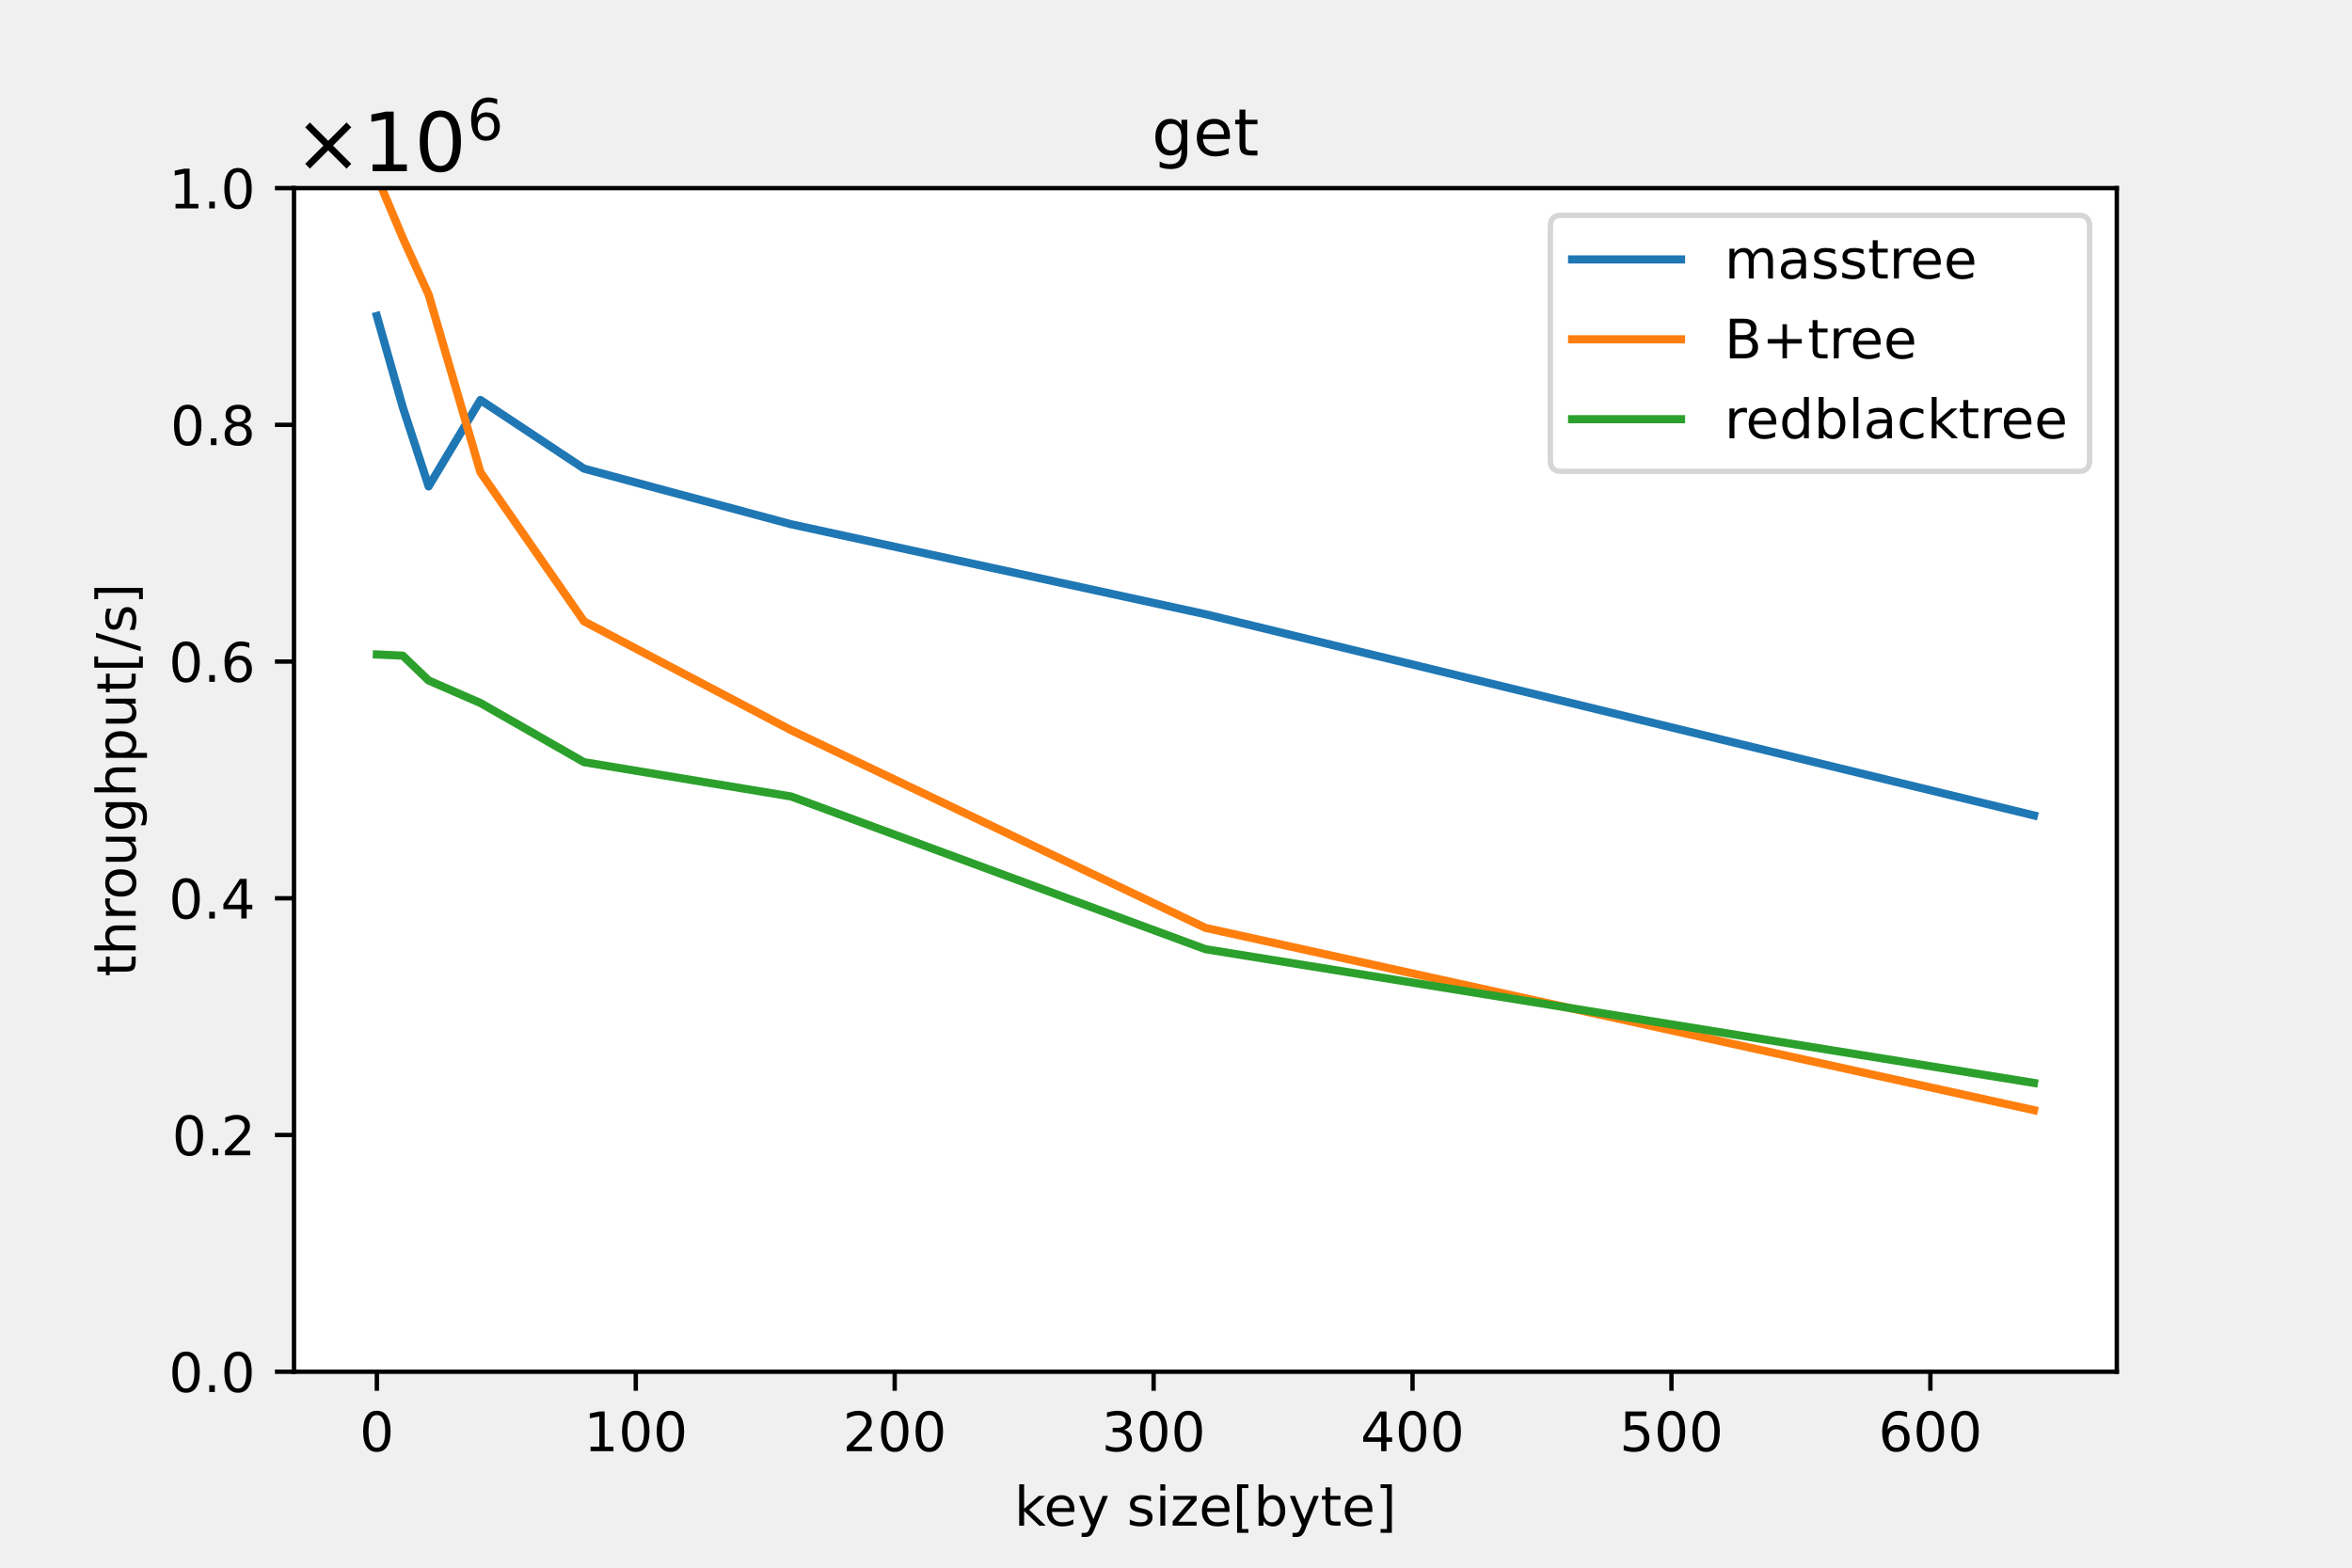
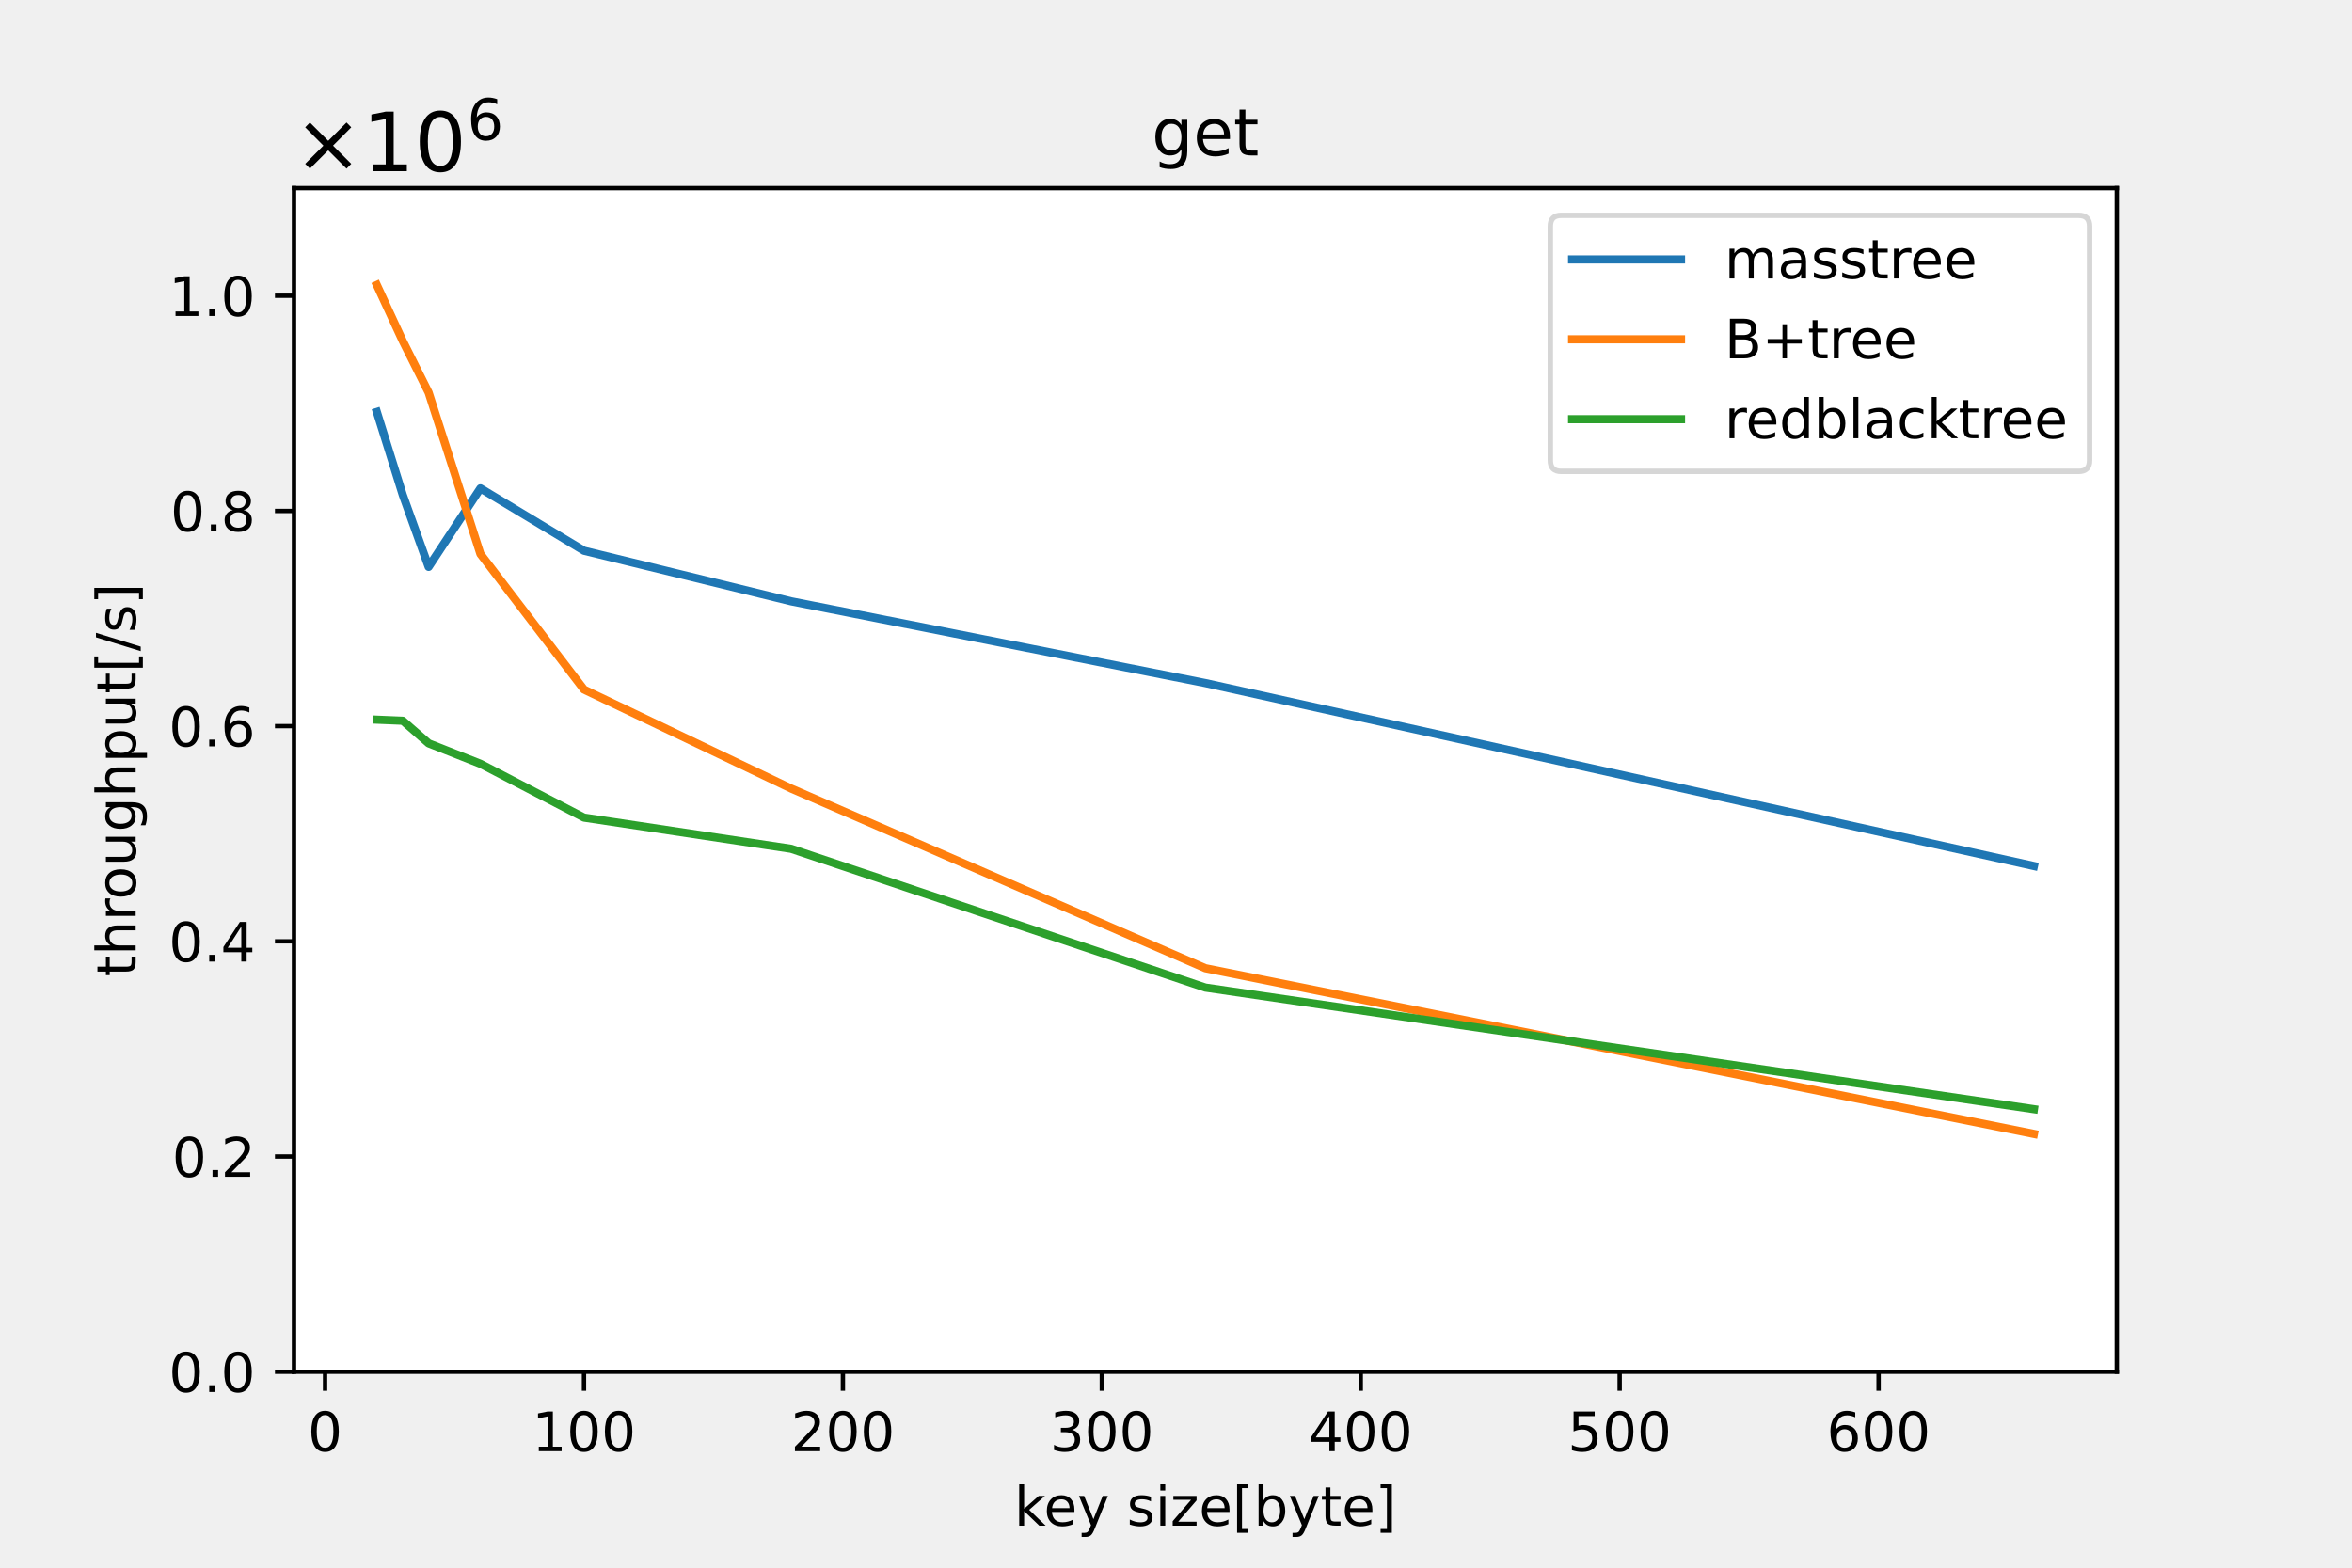
<svg xmlns="http://www.w3.org/2000/svg" xmlns:xlink="http://www.w3.org/1999/xlink" width="432pt" height="288pt" viewBox="0 0 432 288" version="1.1">
  <defs>
    <style type="text/css">*{stroke-linejoin: round; stroke-linecap: butt}</style>
  </defs>
  <g id="figure_1">
    <g id="patch_1">
      <path d="M 0 288  L 432 288  L 432 0  L 0 0  L 0 288  z " style="fill: none" />
    </g>
    <g id="axes_1">
      <g id="patch_2">
        <path d="M 54 252  L 388.8 252  L 388.8 34.56  L 54 34.56  z " style="fill: #ffffff" />
      </g>
      <g id="matplotlib.axis_1">
        <g id="xtick_1">
          <g id="line2d_1">
            <defs>
-               <path id="m89989f770b" d="M 0 0  L 0 3.5  " style="stroke: #000000; stroke-width: 0.8" />
-             </defs>
-             <g>
-               <use xlink:href="#m89989f770b" x="69.218" y="252" style="stroke: #000000; stroke-width: 0.8" />
+               <path id="ma027fd8eeb" d="M 0 0  L 0 3.5  " style="stroke: #000000; stroke-width: 0.8" />
+             </defs>
+             <g>
+               <use xlink:href="#ma027fd8eeb" x="59.707" y="252" style="stroke: #000000; stroke-width: 0.8" />
            </g>
          </g>
          <g id="text_1">
-             <g transform="translate(66.03693 266.5984)scale(0.1 -0.1)">
+             <g transform="translate(56.52557 266.5984)scale(0.1 -0.1)">
              <defs>
                <path id="DejaVuSans-30" d="M 2034 4250  Q 1547 4250 1301 3770  Q 1056 3291 1056 2328  Q 1056 1369 1301 889  Q 1547 409 2034 409  Q 2525 409 2770 889  Q 3016 1369 3016 2328  Q 3016 3291 2770 3770  Q 2525 4250 2034 4250  z M 2034 4750  Q 2819 4750 3233 4129  Q 3647 3509 3647 2328  Q 3647 1150 3233 529  Q 2819 -91 2034 -91  Q 1250 -91 836 529  Q 422 1150 422 2328  Q 422 3509 836 4129  Q 1250 4750 2034 4750  z " transform="scale(0.015625)" />
              </defs>
              <use xlink:href="#DejaVuSans-30" />
            </g>
          </g>
        </g>
        <g id="xtick_2">
          <g id="line2d_2">
            <g>
-               <use xlink:href="#m89989f770b" x="116.775" y="252" style="stroke: #000000; stroke-width: 0.8" />
+               <use xlink:href="#ma027fd8eeb" x="107.264" y="252" style="stroke: #000000; stroke-width: 0.8" />
            </g>
          </g>
          <g id="text_2">
-             <g transform="translate(107.2313 266.5984)scale(0.1 -0.1)">
+             <g transform="translate(97.71989 266.5984)scale(0.1 -0.1)">
              <defs>
                <path id="DejaVuSans-31" d="M 794 531  L 1825 531  L 1825 4091  L 703 3866  L 703 4441  L 1819 4666  L 2450 4666  L 2450 531  L 3481 531  L 3481 0  L 794 0  L 794 531  z " transform="scale(0.015625)" />
              </defs>
              <use xlink:href="#DejaVuSans-31" />
              <use xlink:href="#DejaVuSans-30" x="63.623" />
              <use xlink:href="#DejaVuSans-30" x="127.246" />
            </g>
          </g>
        </g>
        <g id="xtick_3">
          <g id="line2d_3">
            <g>
-               <use xlink:href="#m89989f770b" x="164.332" y="252" style="stroke: #000000; stroke-width: 0.8" />
+               <use xlink:href="#ma027fd8eeb" x="154.82" y="252" style="stroke: #000000; stroke-width: 0.8" />
            </g>
          </g>
          <g id="text_3">
-             <g transform="translate(154.7881 266.5984)scale(0.1 -0.1)">
+             <g transform="translate(145.2767 266.5984)scale(0.1 -0.1)">
              <defs>
                <path id="DejaVuSans-32" d="M 1228 531  L 3431 531  L 3431 0  L 469 0  L 469 531  Q 828 903 1448 1529  Q 2069 2156 2228 2338  Q 2531 2678 2651 2914  Q 2772 3150 2772 3378  Q 2772 3750 2511 3984  Q 2250 4219 1831 4219  Q 1534 4219 1204 4116  Q 875 4013 500 3803  L 500 4441  Q 881 4594 1212 4672  Q 1544 4750 1819 4750  Q 2544 4750 2975 4387  Q 3406 4025 3406 3419  Q 3406 3131 3298 2873  Q 3191 2616 2906 2266  Q 2828 2175 2409 1742  Q 1991 1309 1228 531  z " transform="scale(0.015625)" />
              </defs>
              <use xlink:href="#DejaVuSans-32" />
              <use xlink:href="#DejaVuSans-30" x="63.623" />
              <use xlink:href="#DejaVuSans-30" x="127.246" />
            </g>
          </g>
        </g>
        <g id="xtick_4">
          <g id="line2d_4">
            <g>
-               <use xlink:href="#m89989f770b" x="211.889" y="252" style="stroke: #000000; stroke-width: 0.8" />
+               <use xlink:href="#ma027fd8eeb" x="202.377" y="252" style="stroke: #000000; stroke-width: 0.8" />
            </g>
          </g>
          <g id="text_4">
-             <g transform="translate(202.3449 266.5984)scale(0.1 -0.1)">
+             <g transform="translate(192.8335 266.5984)scale(0.1 -0.1)">
              <defs>
                <path id="DejaVuSans-33" d="M 2597 2516  Q 3050 2419 3304 2112  Q 3559 1806 3559 1356  Q 3559 666 3084 287  Q 2609 -91 1734 -91  Q 1441 -91 1130 -33  Q 819 25 488 141  L 488 750  Q 750 597 1062 519  Q 1375 441 1716 441  Q 2309 441 2620 675  Q 2931 909 2931 1356  Q 2931 1769 2642 2001  Q 2353 2234 1838 2234  L 1294 2234  L 1294 2753  L 1863 2753  Q 2328 2753 2575 2939  Q 2822 3125 2822 3475  Q 2822 3834 2567 4026  Q 2313 4219 1838 4219  Q 1578 4219 1281 4162  Q 984 4106 628 3988  L 628 4550  Q 988 4650 1302 4700  Q 1616 4750 1894 4750  Q 2613 4750 3031 4423  Q 3450 4097 3450 3541  Q 3450 3153 3228 2886  Q 3006 2619 2597 2516  z " transform="scale(0.015625)" />
              </defs>
              <use xlink:href="#DejaVuSans-33" />
              <use xlink:href="#DejaVuSans-30" x="63.623" />
              <use xlink:href="#DejaVuSans-30" x="127.246" />
            </g>
          </g>
        </g>
        <g id="xtick_5">
          <g id="line2d_5">
            <g>
-               <use xlink:href="#m89989f770b" x="259.445" y="252" style="stroke: #000000; stroke-width: 0.8" />
+               <use xlink:href="#ma027fd8eeb" x="249.934" y="252" style="stroke: #000000; stroke-width: 0.8" />
            </g>
          </g>
          <g id="text_5">
-             <g transform="translate(249.9017 266.5984)scale(0.1 -0.1)">
+             <g transform="translate(240.3903 266.5984)scale(0.1 -0.1)">
              <defs>
                <path id="DejaVuSans-34" d="M 2419 4116  L 825 1625  L 2419 1625  L 2419 4116  z M 2253 4666  L 3047 4666  L 3047 1625  L 3713 1625  L 3713 1100  L 3047 1100  L 3047 0  L 2419 0  L 2419 1100  L 313 1100  L 313 1709  L 2253 4666  z " transform="scale(0.015625)" />
              </defs>
              <use xlink:href="#DejaVuSans-34" />
              <use xlink:href="#DejaVuSans-30" x="63.623" />
              <use xlink:href="#DejaVuSans-30" x="127.246" />
            </g>
          </g>
        </g>
        <g id="xtick_6">
          <g id="line2d_6">
            <g>
-               <use xlink:href="#m89989f770b" x="307.002" y="252" style="stroke: #000000; stroke-width: 0.8" />
+               <use xlink:href="#ma027fd8eeb" x="297.491" y="252" style="stroke: #000000; stroke-width: 0.8" />
            </g>
          </g>
          <g id="text_6">
-             <g transform="translate(297.4585 266.5984)scale(0.1 -0.1)">
+             <g transform="translate(287.9472 266.5984)scale(0.1 -0.1)">
              <defs>
                <path id="DejaVuSans-35" d="M 691 4666  L 3169 4666  L 3169 4134  L 1269 4134  L 1269 2991  Q 1406 3038 1543 3061  Q 1681 3084 1819 3084  Q 2600 3084 3056 2656  Q 3513 2228 3513 1497  Q 3513 744 3044 326  Q 2575 -91 1722 -91  Q 1428 -91 1123 -41  Q 819 9 494 109  L 494 744  Q 775 591 1075 516  Q 1375 441 1709 441  Q 2250 441 2565 725  Q 2881 1009 2881 1497  Q 2881 1984 2565 2268  Q 2250 2553 1709 2553  Q 1456 2553 1204 2497  Q 953 2441 691 2322  L 691 4666  z " transform="scale(0.015625)" />
              </defs>
              <use xlink:href="#DejaVuSans-35" />
              <use xlink:href="#DejaVuSans-30" x="63.623" />
              <use xlink:href="#DejaVuSans-30" x="127.246" />
            </g>
          </g>
        </g>
        <g id="xtick_7">
          <g id="line2d_7">
            <g>
-               <use xlink:href="#m89989f770b" x="354.559" y="252" style="stroke: #000000; stroke-width: 0.8" />
+               <use xlink:href="#ma027fd8eeb" x="345.048" y="252" style="stroke: #000000; stroke-width: 0.8" />
            </g>
          </g>
          <g id="text_7">
-             <g transform="translate(345.0153 266.5984)scale(0.1 -0.1)">
+             <g transform="translate(335.504 266.5984)scale(0.1 -0.1)">
              <defs>
                <path id="DejaVuSans-36" d="M 2113 2584  Q 1688 2584 1439 2293  Q 1191 2003 1191 1497  Q 1191 994 1439 701  Q 1688 409 2113 409  Q 2538 409 2786 701  Q 3034 994 3034 1497  Q 3034 2003 2786 2293  Q 2538 2584 2113 2584  z M 3366 4563  L 3366 3988  Q 3128 4100 2886 4159  Q 2644 4219 2406 4219  Q 1781 4219 1451 3797  Q 1122 3375 1075 2522  Q 1259 2794 1537 2939  Q 1816 3084 2150 3084  Q 2853 3084 3261 2657  Q 3669 2231 3669 1497  Q 3669 778 3244 343  Q 2819 -91 2113 -91  Q 1303 -91 875 529  Q 447 1150 447 2328  Q 447 3434 972 4092  Q 1497 4750 2381 4750  Q 2619 4750 2861 4703  Q 3103 4656 3366 4563  z " transform="scale(0.015625)" />
              </defs>
              <use xlink:href="#DejaVuSans-36" />
              <use xlink:href="#DejaVuSans-30" x="63.623" />
              <use xlink:href="#DejaVuSans-30" x="127.246" />
            </g>
          </g>
        </g>
        <g id="text_8">
          <g transform="translate(186.2945 280.2766)scale(0.1 -0.1)">
            <defs>
              <path id="DejaVuSans-6b" d="M 581 4863  L 1159 4863  L 1159 1991  L 2875 3500  L 3609 3500  L 1753 1863  L 3688 0  L 2938 0  L 1159 1709  L 1159 0  L 581 0  L 581 4863  z " transform="scale(0.015625)" />
              <path id="DejaVuSans-65" d="M 3597 1894  L 3597 1613  L 953 1613  Q 991 1019 1311 708  Q 1631 397 2203 397  Q 2534 397 2845 478  Q 3156 559 3463 722  L 3463 178  Q 3153 47 2828 -22  Q 2503 -91 2169 -91  Q 1331 -91 842 396  Q 353 884 353 1716  Q 353 2575 817 3079  Q 1281 3584 2069 3584  Q 2775 3584 3186 3129  Q 3597 2675 3597 1894  z M 3022 2063  Q 3016 2534 2758 2815  Q 2500 3097 2075 3097  Q 1594 3097 1305 2825  Q 1016 2553 972 2059  L 3022 2063  z " transform="scale(0.015625)" />
              <path id="DejaVuSans-79" d="M 2059 -325  Q 1816 -950 1584 -1140  Q 1353 -1331 966 -1331  L 506 -1331  L 506 -850  L 844 -850  Q 1081 -850 1212 -737  Q 1344 -625 1503 -206  L 1606 56  L 191 3500  L 800 3500  L 1894 763  L 2988 3500  L 3597 3500  L 2059 -325  z " transform="scale(0.015625)" />
              <path id="DejaVuSans-20" transform="scale(0.015625)" />
              <path id="DejaVuSans-73" d="M 2834 3397  L 2834 2853  Q 2591 2978 2328 3040  Q 2066 3103 1784 3103  Q 1356 3103 1142 2972  Q 928 2841 928 2578  Q 928 2378 1081 2264  Q 1234 2150 1697 2047  L 1894 2003  Q 2506 1872 2764 1633  Q 3022 1394 3022 966  Q 3022 478 2636 193  Q 2250 -91 1575 -91  Q 1294 -91 989 -36  Q 684 19 347 128  L 347 722  Q 666 556 975 473  Q 1284 391 1588 391  Q 1994 391 2212 530  Q 2431 669 2431 922  Q 2431 1156 2273 1281  Q 2116 1406 1581 1522  L 1381 1569  Q 847 1681 609 1914  Q 372 2147 372 2553  Q 372 3047 722 3315  Q 1072 3584 1716 3584  Q 2034 3584 2315 3537  Q 2597 3491 2834 3397  z " transform="scale(0.015625)" />
              <path id="DejaVuSans-69" d="M 603 3500  L 1178 3500  L 1178 0  L 603 0  L 603 3500  z M 603 4863  L 1178 4863  L 1178 4134  L 603 4134  L 603 4863  z " transform="scale(0.015625)" />
              <path id="DejaVuSans-7a" d="M 353 3500  L 3084 3500  L 3084 2975  L 922 459  L 3084 459  L 3084 0  L 275 0  L 275 525  L 2438 3041  L 353 3041  L 353 3500  z " transform="scale(0.015625)" />
              <path id="DejaVuSans-5b" d="M 550 4863  L 1875 4863  L 1875 4416  L 1125 4416  L 1125 -397  L 1875 -397  L 1875 -844  L 550 -844  L 550 4863  z " transform="scale(0.015625)" />
              <path id="DejaVuSans-62" d="M 3116 1747  Q 3116 2381 2855 2742  Q 2594 3103 2138 3103  Q 1681 3103 1420 2742  Q 1159 2381 1159 1747  Q 1159 1113 1420 752  Q 1681 391 2138 391  Q 2594 391 2855 752  Q 3116 1113 3116 1747  z M 1159 2969  Q 1341 3281 1617 3432  Q 1894 3584 2278 3584  Q 2916 3584 3314 3078  Q 3713 2572 3713 1747  Q 3713 922 3314 415  Q 2916 -91 2278 -91  Q 1894 -91 1617 61  Q 1341 213 1159 525  L 1159 0  L 581 0  L 581 4863  L 1159 4863  L 1159 2969  z " transform="scale(0.015625)" />
              <path id="DejaVuSans-74" d="M 1172 4494  L 1172 3500  L 2356 3500  L 2356 3053  L 1172 3053  L 1172 1153  Q 1172 725 1289 603  Q 1406 481 1766 481  L 2356 481  L 2356 0  L 1766 0  Q 1100 0 847 248  Q 594 497 594 1153  L 594 3053  L 172 3053  L 172 3500  L 594 3500  L 594 4494  L 1172 4494  z " transform="scale(0.015625)" />
              <path id="DejaVuSans-5d" d="M 1947 4863  L 1947 -844  L 622 -844  L 622 -397  L 1369 -397  L 1369 4416  L 622 4416  L 622 4863  L 1947 4863  z " transform="scale(0.015625)" />
            </defs>
            <use xlink:href="#DejaVuSans-6b" />
            <use xlink:href="#DejaVuSans-65" x="54.285" />
            <use xlink:href="#DejaVuSans-79" x="115.809" />
            <use xlink:href="#DejaVuSans-20" x="174.988" />
            <use xlink:href="#DejaVuSans-73" x="206.775" />
            <use xlink:href="#DejaVuSans-69" x="258.875" />
            <use xlink:href="#DejaVuSans-7a" x="286.658" />
            <use xlink:href="#DejaVuSans-65" x="339.148" />
            <use xlink:href="#DejaVuSans-5b" x="400.672" />
            <use xlink:href="#DejaVuSans-62" x="439.686" />
            <use xlink:href="#DejaVuSans-79" x="503.162" />
            <use xlink:href="#DejaVuSans-74" x="562.342" />
            <use xlink:href="#DejaVuSans-65" x="601.551" />
            <use xlink:href="#DejaVuSans-5d" x="663.074" />
          </g>
        </g>
      </g>
      <g id="matplotlib.axis_2">
        <g id="ytick_1">
          <g id="line2d_8">
            <defs>
-               <path id="m0d053dd399" d="M 0 0  L -3.5 0  " style="stroke: #000000; stroke-width: 0.8" />
-             </defs>
-             <g>
-               <use xlink:href="#m0d053dd399" x="54" y="252" style="stroke: #000000; stroke-width: 0.8" />
+               <path id="m29f5be0c03" d="M 0 0  L -3.5 0  " style="stroke: #000000; stroke-width: 0.8" />
+             </defs>
+             <g>
+               <use xlink:href="#m29f5be0c03" x="54" y="252" style="stroke: #000000; stroke-width: 0.8" />
            </g>
          </g>
          <g id="text_9">
            <g transform="translate(31 255.7992)scale(0.1 -0.1)">
              <defs>
                <path id="DejaVuSans-2e" d="M 684 794  L 1344 794  L 1344 0  L 684 0  L 684 794  z " transform="scale(0.015625)" />
              </defs>
              <use xlink:href="#DejaVuSans-30" transform="translate(0 0.78125)" />
              <use xlink:href="#DejaVuSans-2e" transform="translate(63.62305 0.78125)" />
              <use xlink:href="#DejaVuSans-30" transform="translate(95.41016 0.78125)" />
            </g>
          </g>
        </g>
        <g id="ytick_2">
          <g id="line2d_9">
            <g>
-               <use xlink:href="#m0d053dd399" x="54" y="208.512" style="stroke: #000000; stroke-width: 0.8" />
+               <use xlink:href="#m29f5be0c03" x="54" y="212.465" style="stroke: #000000; stroke-width: 0.8" />
            </g>
          </g>
          <g id="text_10">
-             <g transform="translate(31.6 212.3112)scale(0.1 -0.1)">
+             <g transform="translate(31.6 216.2647)scale(0.1 -0.1)">
              <use xlink:href="#DejaVuSans-30" transform="translate(0 0.78125)" />
              <use xlink:href="#DejaVuSans-2e" transform="translate(63.62305 0.78125)" />
              <use xlink:href="#DejaVuSans-32" transform="translate(89.91016 0.78125)" />
            </g>
          </g>
        </g>
        <g id="ytick_3">
          <g id="line2d_10">
            <g>
-               <use xlink:href="#m0d053dd399" x="54" y="165.024" style="stroke: #000000; stroke-width: 0.8" />
+               <use xlink:href="#m29f5be0c03" x="54" y="172.931" style="stroke: #000000; stroke-width: 0.8" />
            </g>
          </g>
          <g id="text_11">
-             <g transform="translate(31 168.8232)scale(0.1 -0.1)">
+             <g transform="translate(31 176.7301)scale(0.1 -0.1)">
              <use xlink:href="#DejaVuSans-30" transform="translate(0 0.78125)" />
              <use xlink:href="#DejaVuSans-2e" transform="translate(63.62305 0.78125)" />
              <use xlink:href="#DejaVuSans-34" transform="translate(95.41016 0.78125)" />
            </g>
          </g>
        </g>
        <g id="ytick_4">
          <g id="line2d_11">
            <g>
-               <use xlink:href="#m0d053dd399" x="54" y="121.536" style="stroke: #000000; stroke-width: 0.8" />
+               <use xlink:href="#m29f5be0c03" x="54" y="133.396" style="stroke: #000000; stroke-width: 0.8" />
            </g>
          </g>
          <g id="text_12">
-             <g transform="translate(31 125.3352)scale(0.1 -0.1)">
+             <g transform="translate(31 137.1956)scale(0.1 -0.1)">
              <use xlink:href="#DejaVuSans-30" transform="translate(0 0.78125)" />
              <use xlink:href="#DejaVuSans-2e" transform="translate(63.62305 0.78125)" />
              <use xlink:href="#DejaVuSans-36" transform="translate(95.41016 0.78125)" />
            </g>
          </g>
        </g>
        <g id="ytick_5">
          <g id="line2d_12">
            <g>
-               <use xlink:href="#m0d053dd399" x="54" y="78.048" style="stroke: #000000; stroke-width: 0.8" />
+               <use xlink:href="#m29f5be0c03" x="54" y="93.862" style="stroke: #000000; stroke-width: 0.8" />
            </g>
          </g>
          <g id="text_13">
-             <g transform="translate(31.3 81.84722)scale(0.1 -0.1)">
+             <g transform="translate(31.3 97.66104)scale(0.1 -0.1)">
              <defs>
                <path id="DejaVuSans-38" d="M 2034 2216  Q 1584 2216 1326 1975  Q 1069 1734 1069 1313  Q 1069 891 1326 650  Q 1584 409 2034 409  Q 2484 409 2743 651  Q 3003 894 3003 1313  Q 3003 1734 2745 1975  Q 2488 2216 2034 2216  z M 1403 2484  Q 997 2584 770 2862  Q 544 3141 544 3541  Q 544 4100 942 4425  Q 1341 4750 2034 4750  Q 2731 4750 3128 4425  Q 3525 4100 3525 3541  Q 3525 3141 3298 2862  Q 3072 2584 2669 2484  Q 3125 2378 3379 2068  Q 3634 1759 3634 1313  Q 3634 634 3220 271  Q 2806 -91 2034 -91  Q 1263 -91 848 271  Q 434 634 434 1313  Q 434 1759 690 2068  Q 947 2378 1403 2484  z M 1172 3481  Q 1172 3119 1398 2916  Q 1625 2713 2034 2713  Q 2441 2713 2670 2916  Q 2900 3119 2900 3481  Q 2900 3844 2670 4047  Q 2441 4250 2034 4250  Q 1625 4250 1398 4047  Q 1172 3844 1172 3481  z " transform="scale(0.015625)" />
              </defs>
              <use xlink:href="#DejaVuSans-30" transform="translate(0 0.78125)" />
              <use xlink:href="#DejaVuSans-2e" transform="translate(63.62305 0.78125)" />
              <use xlink:href="#DejaVuSans-38" transform="translate(92.78516 0.78125)" />
            </g>
          </g>
        </g>
        <g id="ytick_6">
          <g id="line2d_13">
            <g>
-               <use xlink:href="#m0d053dd399" x="54" y="34.56" style="stroke: #000000; stroke-width: 0.8" />
+               <use xlink:href="#m29f5be0c03" x="54" y="54.327" style="stroke: #000000; stroke-width: 0.8" />
            </g>
          </g>
          <g id="text_14">
-             <g transform="translate(31 38.35922)scale(0.1 -0.1)">
+             <g transform="translate(31 58.12649)scale(0.1 -0.1)">
              <use xlink:href="#DejaVuSans-31" transform="translate(0 0.78125)" />
              <use xlink:href="#DejaVuSans-2e" transform="translate(63.62305 0.78125)" />
              <use xlink:href="#DejaVuSans-30" transform="translate(95.41016 0.78125)" />
            </g>
          </g>
        </g>
        <g id="text_15">
          <g transform="translate(24.92031 179.4167)rotate(-90)scale(0.1 -0.1)">
            <defs>
              <path id="DejaVuSans-68" d="M 3513 2113  L 3513 0  L 2938 0  L 2938 2094  Q 2938 2591 2744 2837  Q 2550 3084 2163 3084  Q 1697 3084 1428 2787  Q 1159 2491 1159 1978  L 1159 0  L 581 0  L 581 4863  L 1159 4863  L 1159 2956  Q 1366 3272 1645 3428  Q 1925 3584 2291 3584  Q 2894 3584 3203 3211  Q 3513 2838 3513 2113  z " transform="scale(0.015625)" />
              <path id="DejaVuSans-72" d="M 2631 2963  Q 2534 3019 2420 3045  Q 2306 3072 2169 3072  Q 1681 3072 1420 2755  Q 1159 2438 1159 1844  L 1159 0  L 581 0  L 581 3500  L 1159 3500  L 1159 2956  Q 1341 3275 1631 3429  Q 1922 3584 2338 3584  Q 2397 3584 2469 3576  Q 2541 3569 2628 3553  L 2631 2963  z " transform="scale(0.015625)" />
              <path id="DejaVuSans-6f" d="M 1959 3097  Q 1497 3097 1228 2736  Q 959 2375 959 1747  Q 959 1119 1226 758  Q 1494 397 1959 397  Q 2419 397 2687 759  Q 2956 1122 2956 1747  Q 2956 2369 2687 2733  Q 2419 3097 1959 3097  z M 1959 3584  Q 2709 3584 3137 3096  Q 3566 2609 3566 1747  Q 3566 888 3137 398  Q 2709 -91 1959 -91  Q 1206 -91 779 398  Q 353 888 353 1747  Q 353 2609 779 3096  Q 1206 3584 1959 3584  z " transform="scale(0.015625)" />
              <path id="DejaVuSans-75" d="M 544 1381  L 544 3500  L 1119 3500  L 1119 1403  Q 1119 906 1312 657  Q 1506 409 1894 409  Q 2359 409 2629 706  Q 2900 1003 2900 1516  L 2900 3500  L 3475 3500  L 3475 0  L 2900 0  L 2900 538  Q 2691 219 2414 64  Q 2138 -91 1772 -91  Q 1169 -91 856 284  Q 544 659 544 1381  z M 1991 3584  L 1991 3584  z " transform="scale(0.015625)" />
              <path id="DejaVuSans-67" d="M 2906 1791  Q 2906 2416 2648 2759  Q 2391 3103 1925 3103  Q 1463 3103 1205 2759  Q 947 2416 947 1791  Q 947 1169 1205 825  Q 1463 481 1925 481  Q 2391 481 2648 825  Q 2906 1169 2906 1791  z M 3481 434  Q 3481 -459 3084 -895  Q 2688 -1331 1869 -1331  Q 1566 -1331 1297 -1286  Q 1028 -1241 775 -1147  L 775 -588  Q 1028 -725 1275 -790  Q 1522 -856 1778 -856  Q 2344 -856 2625 -561  Q 2906 -266 2906 331  L 2906 616  Q 2728 306 2450 153  Q 2172 0 1784 0  Q 1141 0 747 490  Q 353 981 353 1791  Q 353 2603 747 3093  Q 1141 3584 1784 3584  Q 2172 3584 2450 3431  Q 2728 3278 2906 2969  L 2906 3500  L 3481 3500  L 3481 434  z " transform="scale(0.015625)" />
              <path id="DejaVuSans-70" d="M 1159 525  L 1159 -1331  L 581 -1331  L 581 3500  L 1159 3500  L 1159 2969  Q 1341 3281 1617 3432  Q 1894 3584 2278 3584  Q 2916 3584 3314 3078  Q 3713 2572 3713 1747  Q 3713 922 3314 415  Q 2916 -91 2278 -91  Q 1894 -91 1617 61  Q 1341 213 1159 525  z M 3116 1747  Q 3116 2381 2855 2742  Q 2594 3103 2138 3103  Q 1681 3103 1420 2742  Q 1159 2381 1159 1747  Q 1159 1113 1420 752  Q 1681 391 2138 391  Q 2594 391 2855 752  Q 3116 1113 3116 1747  z " transform="scale(0.015625)" />
              <path id="DejaVuSans-2f" d="M 1625 4666  L 2156 4666  L 531 -594  L 0 -594  L 1625 4666  z " transform="scale(0.015625)" />
            </defs>
            <use xlink:href="#DejaVuSans-74" />
            <use xlink:href="#DejaVuSans-68" x="39.209" />
            <use xlink:href="#DejaVuSans-72" x="102.588" />
            <use xlink:href="#DejaVuSans-6f" x="141.451" />
            <use xlink:href="#DejaVuSans-75" x="202.633" />
            <use xlink:href="#DejaVuSans-67" x="266.012" />
            <use xlink:href="#DejaVuSans-68" x="329.488" />
            <use xlink:href="#DejaVuSans-70" x="392.867" />
            <use xlink:href="#DejaVuSans-75" x="456.344" />
            <use xlink:href="#DejaVuSans-74" x="519.723" />
            <use xlink:href="#DejaVuSans-5b" x="558.932" />
            <use xlink:href="#DejaVuSans-2f" x="597.945" />
            <use xlink:href="#DejaVuSans-73" x="631.637" />
            <use xlink:href="#DejaVuSans-5d" x="683.736" />
          </g>
        </g>
        <g id="text_16">
          <g transform="translate(54 31.56)scale(0.15 -0.15)">
            <defs>
              <path id="DejaVuSans-d7" d="M 4488 3438  L 3059 2003  L 4488 575  L 4116 197  L 2681 1631  L 1247 197  L 878 575  L 2303 2003  L 878 3438  L 1247 3816  L 2681 2381  L 4116 3816  L 4488 3438  z " transform="scale(0.015625)" />
            </defs>
            <use xlink:href="#DejaVuSans-d7" transform="translate(0 0.765625)" />
            <use xlink:href="#DejaVuSans-31" transform="translate(83.78906 0.765625)" />
            <use xlink:href="#DejaVuSans-30" transform="translate(147.4121 0.765625)" />
            <use xlink:href="#DejaVuSans-36" transform="translate(211.9922 39.04688)scale(0.7)" />
          </g>
        </g>
      </g>
      <g id="line2d_14">
-         <path d="M 69.218 58.044  L 73.974 74.786  L 78.73 89.355  L 88.241 73.482  L 107.264 86.093  L 145.309 96.313  L 221.4 112.838  L 373.582 149.803  " clip-path="url(#pd410a7e12d)" style="fill: none; stroke: #1f77b4; stroke-width: 1.5; stroke-linecap: square" />
+         <path d="M 69.218 75.676  L 73.974 90.897  L 78.73 104.141  L 88.241 89.711  L 107.264 101.176  L 145.309 110.466  L 221.4 125.489  L 373.582 159.094  " clip-path="url(#p7925a4f211)" style="fill: none; stroke: #1f77b4; stroke-width: 1.5; stroke-linecap: square" />
      </g>
      <g id="line2d_15">
-         <path d="M 69.218 32.386  L 73.974 43.692  L 78.73 54.13  L 88.241 86.746  L 107.264 114.143  L 145.309 134.148  L 221.4 170.46  L 373.582 203.946  " clip-path="url(#pd410a7e12d)" style="fill: none; stroke: #ff7f0e; stroke-width: 1.5; stroke-linecap: square" />
+         <path d="M 69.218 52.351  L 73.974 62.63  L 78.73 72.118  L 88.241 101.769  L 107.264 126.675  L 145.309 144.861  L 221.4 177.873  L 373.582 208.314  " clip-path="url(#p7925a4f211)" style="fill: none; stroke: #ff7f0e; stroke-width: 1.5; stroke-linecap: square" />
      </g>
      <g id="line2d_16">
-         <path d="M 69.218 120.231  L 73.974 120.449  L 78.73 125.015  L 88.241 129.146  L 107.264 140.018  L 145.309 146.324  L 221.4 174.374  L 373.582 198.945  " clip-path="url(#pd410a7e12d)" style="fill: none; stroke: #2ca02c; stroke-width: 1.5; stroke-linecap: square" />
+         <path d="M 69.218 132.21  L 73.974 132.408  L 78.73 136.559  L 88.241 140.315  L 107.264 150.199  L 145.309 155.931  L 221.4 181.431  L 373.582 203.768  " clip-path="url(#p7925a4f211)" style="fill: none; stroke: #2ca02c; stroke-width: 1.5; stroke-linecap: square" />
      </g>
      <g id="patch_3">
        <path d="M 54 252  L 54 34.56  " style="fill: none; stroke: #000000; stroke-width: 0.8; stroke-linejoin: miter; stroke-linecap: square" />
      </g>
      <g id="patch_4">
        <path d="M 388.8 252  L 388.8 34.56  " style="fill: none; stroke: #000000; stroke-width: 0.8; stroke-linejoin: miter; stroke-linecap: square" />
      </g>
      <g id="patch_5">
        <path d="M 54 252  L 388.8 252  " style="fill: none; stroke: #000000; stroke-width: 0.8; stroke-linejoin: miter; stroke-linecap: square" />
      </g>
      <g id="patch_6">
        <path d="M 54 34.56  L 388.8 34.56  " style="fill: none; stroke: #000000; stroke-width: 0.8; stroke-linejoin: miter; stroke-linecap: square" />
      </g>
      <g id="text_17">
        <g transform="translate(211.5469 28.56)scale(0.12 -0.12)">
          <use xlink:href="#DejaVuSans-67" />
          <use xlink:href="#DejaVuSans-65" x="63.477" />
          <use xlink:href="#DejaVuSans-74" x="125" />
        </g>
      </g>
      <g id="legend_1">
        <g id="patch_7">
          <path d="M 286.756 86.594  L 381.8 86.594  Q 383.8 86.594 383.8 84.594  L 383.8 41.56  Q 383.8 39.56 381.8 39.56  L 286.756 39.56  Q 284.756 39.56 284.756 41.56  L 284.756 84.594  Q 284.756 86.594 286.756 86.594  z " style="fill: #ffffff; opacity: 0.8; stroke: #cccccc; stroke-linejoin: miter" />
        </g>
        <g id="line2d_17">
          <path d="M 288.756 47.658  L 298.756 47.658  L 308.756 47.658  " style="fill: none; stroke: #1f77b4; stroke-width: 1.5; stroke-linecap: square" />
        </g>
        <g id="text_18">
          <g transform="translate(316.7563 51.15844)scale(0.1 -0.1)">
            <defs>
              <path id="DejaVuSans-6d" d="M 3328 2828  Q 3544 3216 3844 3400  Q 4144 3584 4550 3584  Q 5097 3584 5394 3201  Q 5691 2819 5691 2113  L 5691 0  L 5113 0  L 5113 2094  Q 5113 2597 4934 2840  Q 4756 3084 4391 3084  Q 3944 3084 3684 2787  Q 3425 2491 3425 1978  L 3425 0  L 2847 0  L 2847 2094  Q 2847 2600 2669 2842  Q 2491 3084 2119 3084  Q 1678 3084 1418 2786  Q 1159 2488 1159 1978  L 1159 0  L 581 0  L 581 3500  L 1159 3500  L 1159 2956  Q 1356 3278 1631 3431  Q 1906 3584 2284 3584  Q 2666 3584 2933 3390  Q 3200 3197 3328 2828  z " transform="scale(0.015625)" />
              <path id="DejaVuSans-61" d="M 2194 1759  Q 1497 1759 1228 1600  Q 959 1441 959 1056  Q 959 750 1161 570  Q 1363 391 1709 391  Q 2188 391 2477 730  Q 2766 1069 2766 1631  L 2766 1759  L 2194 1759  z M 3341 1997  L 3341 0  L 2766 0  L 2766 531  Q 2569 213 2275 61  Q 1981 -91 1556 -91  Q 1019 -91 701 211  Q 384 513 384 1019  Q 384 1609 779 1909  Q 1175 2209 1959 2209  L 2766 2209  L 2766 2266  Q 2766 2663 2505 2880  Q 2244 3097 1772 3097  Q 1472 3097 1187 3025  Q 903 2953 641 2809  L 641 3341  Q 956 3463 1253 3523  Q 1550 3584 1831 3584  Q 2591 3584 2966 3190  Q 3341 2797 3341 1997  z " transform="scale(0.015625)" />
            </defs>
            <use xlink:href="#DejaVuSans-6d" />
            <use xlink:href="#DejaVuSans-61" x="97.412" />
            <use xlink:href="#DejaVuSans-73" x="158.691" />
            <use xlink:href="#DejaVuSans-73" x="210.791" />
            <use xlink:href="#DejaVuSans-74" x="262.891" />
            <use xlink:href="#DejaVuSans-72" x="302.1" />
            <use xlink:href="#DejaVuSans-65" x="340.963" />
            <use xlink:href="#DejaVuSans-65" x="402.486" />
          </g>
        </g>
        <g id="line2d_18">
          <path d="M 288.756 62.337  L 298.756 62.337  L 308.756 62.337  " style="fill: none; stroke: #ff7f0e; stroke-width: 1.5; stroke-linecap: square" />
        </g>
        <g id="text_19">
          <g transform="translate(316.7563 65.83656)scale(0.1 -0.1)">
            <defs>
              <path id="DejaVuSans-42" d="M 1259 2228  L 1259 519  L 2272 519  Q 2781 519 3026 730  Q 3272 941 3272 1375  Q 3272 1813 3026 2020  Q 2781 2228 2272 2228  L 1259 2228  z M 1259 4147  L 1259 2741  L 2194 2741  Q 2656 2741 2882 2914  Q 3109 3088 3109 3444  Q 3109 3797 2882 3972  Q 2656 4147 2194 4147  L 1259 4147  z M 628 4666  L 2241 4666  Q 2963 4666 3353 4366  Q 3744 4066 3744 3513  Q 3744 3084 3544 2831  Q 3344 2578 2956 2516  Q 3422 2416 3680 2098  Q 3938 1781 3938 1306  Q 3938 681 3513 340  Q 3088 0 2303 0  L 628 0  L 628 4666  z " transform="scale(0.015625)" />
              <path id="DejaVuSans-2b" d="M 2944 4013  L 2944 2272  L 4684 2272  L 4684 1741  L 2944 1741  L 2944 0  L 2419 0  L 2419 1741  L 678 1741  L 678 2272  L 2419 2272  L 2419 4013  L 2944 4013  z " transform="scale(0.015625)" />
            </defs>
            <use xlink:href="#DejaVuSans-42" />
            <use xlink:href="#DejaVuSans-2b" x="68.604" />
            <use xlink:href="#DejaVuSans-74" x="152.393" />
            <use xlink:href="#DejaVuSans-72" x="191.602" />
            <use xlink:href="#DejaVuSans-65" x="230.465" />
            <use xlink:href="#DejaVuSans-65" x="291.988" />
          </g>
        </g>
        <g id="line2d_19">
          <path d="M 288.756 77.015  L 298.756 77.015  L 308.756 77.015  " style="fill: none; stroke: #2ca02c; stroke-width: 1.5; stroke-linecap: square" />
        </g>
        <g id="text_20">
          <g transform="translate(316.7563 80.51469)scale(0.1 -0.1)">
            <defs>
              <path id="DejaVuSans-64" d="M 2906 2969  L 2906 4863  L 3481 4863  L 3481 0  L 2906 0  L 2906 525  Q 2725 213 2448 61  Q 2172 -91 1784 -91  Q 1150 -91 751 415  Q 353 922 353 1747  Q 353 2572 751 3078  Q 1150 3584 1784 3584  Q 2172 3584 2448 3432  Q 2725 3281 2906 2969  z M 947 1747  Q 947 1113 1208 752  Q 1469 391 1925 391  Q 2381 391 2643 752  Q 2906 1113 2906 1747  Q 2906 2381 2643 2742  Q 2381 3103 1925 3103  Q 1469 3103 1208 2742  Q 947 2381 947 1747  z " transform="scale(0.015625)" />
              <path id="DejaVuSans-6c" d="M 603 4863  L 1178 4863  L 1178 0  L 603 0  L 603 4863  z " transform="scale(0.015625)" />
              <path id="DejaVuSans-63" d="M 3122 3366  L 3122 2828  Q 2878 2963 2633 3030  Q 2388 3097 2138 3097  Q 1578 3097 1268 2742  Q 959 2388 959 1747  Q 959 1106 1268 751  Q 1578 397 2138 397  Q 2388 397 2633 464  Q 2878 531 3122 666  L 3122 134  Q 2881 22 2623 -34  Q 2366 -91 2075 -91  Q 1284 -91 818 406  Q 353 903 353 1747  Q 353 2603 823 3093  Q 1294 3584 2113 3584  Q 2378 3584 2631 3529  Q 2884 3475 3122 3366  z " transform="scale(0.015625)" />
            </defs>
            <use xlink:href="#DejaVuSans-72" />
            <use xlink:href="#DejaVuSans-65" x="38.863" />
            <use xlink:href="#DejaVuSans-64" x="100.387" />
            <use xlink:href="#DejaVuSans-62" x="163.863" />
            <use xlink:href="#DejaVuSans-6c" x="227.34" />
            <use xlink:href="#DejaVuSans-61" x="255.123" />
            <use xlink:href="#DejaVuSans-63" x="316.402" />
            <use xlink:href="#DejaVuSans-6b" x="371.383" />
            <use xlink:href="#DejaVuSans-74" x="429.293" />
            <use xlink:href="#DejaVuSans-72" x="468.502" />
            <use xlink:href="#DejaVuSans-65" x="507.365" />
            <use xlink:href="#DejaVuSans-65" x="568.889" />
          </g>
        </g>
      </g>
    </g>
  </g>
  <defs>
-     <clipPath id="pd410a7e12d">
+     <clipPath id="p7925a4f211">
      <rect x="54" y="34.56" width="334.8" height="217.44" />
    </clipPath>
  </defs>
</svg>
